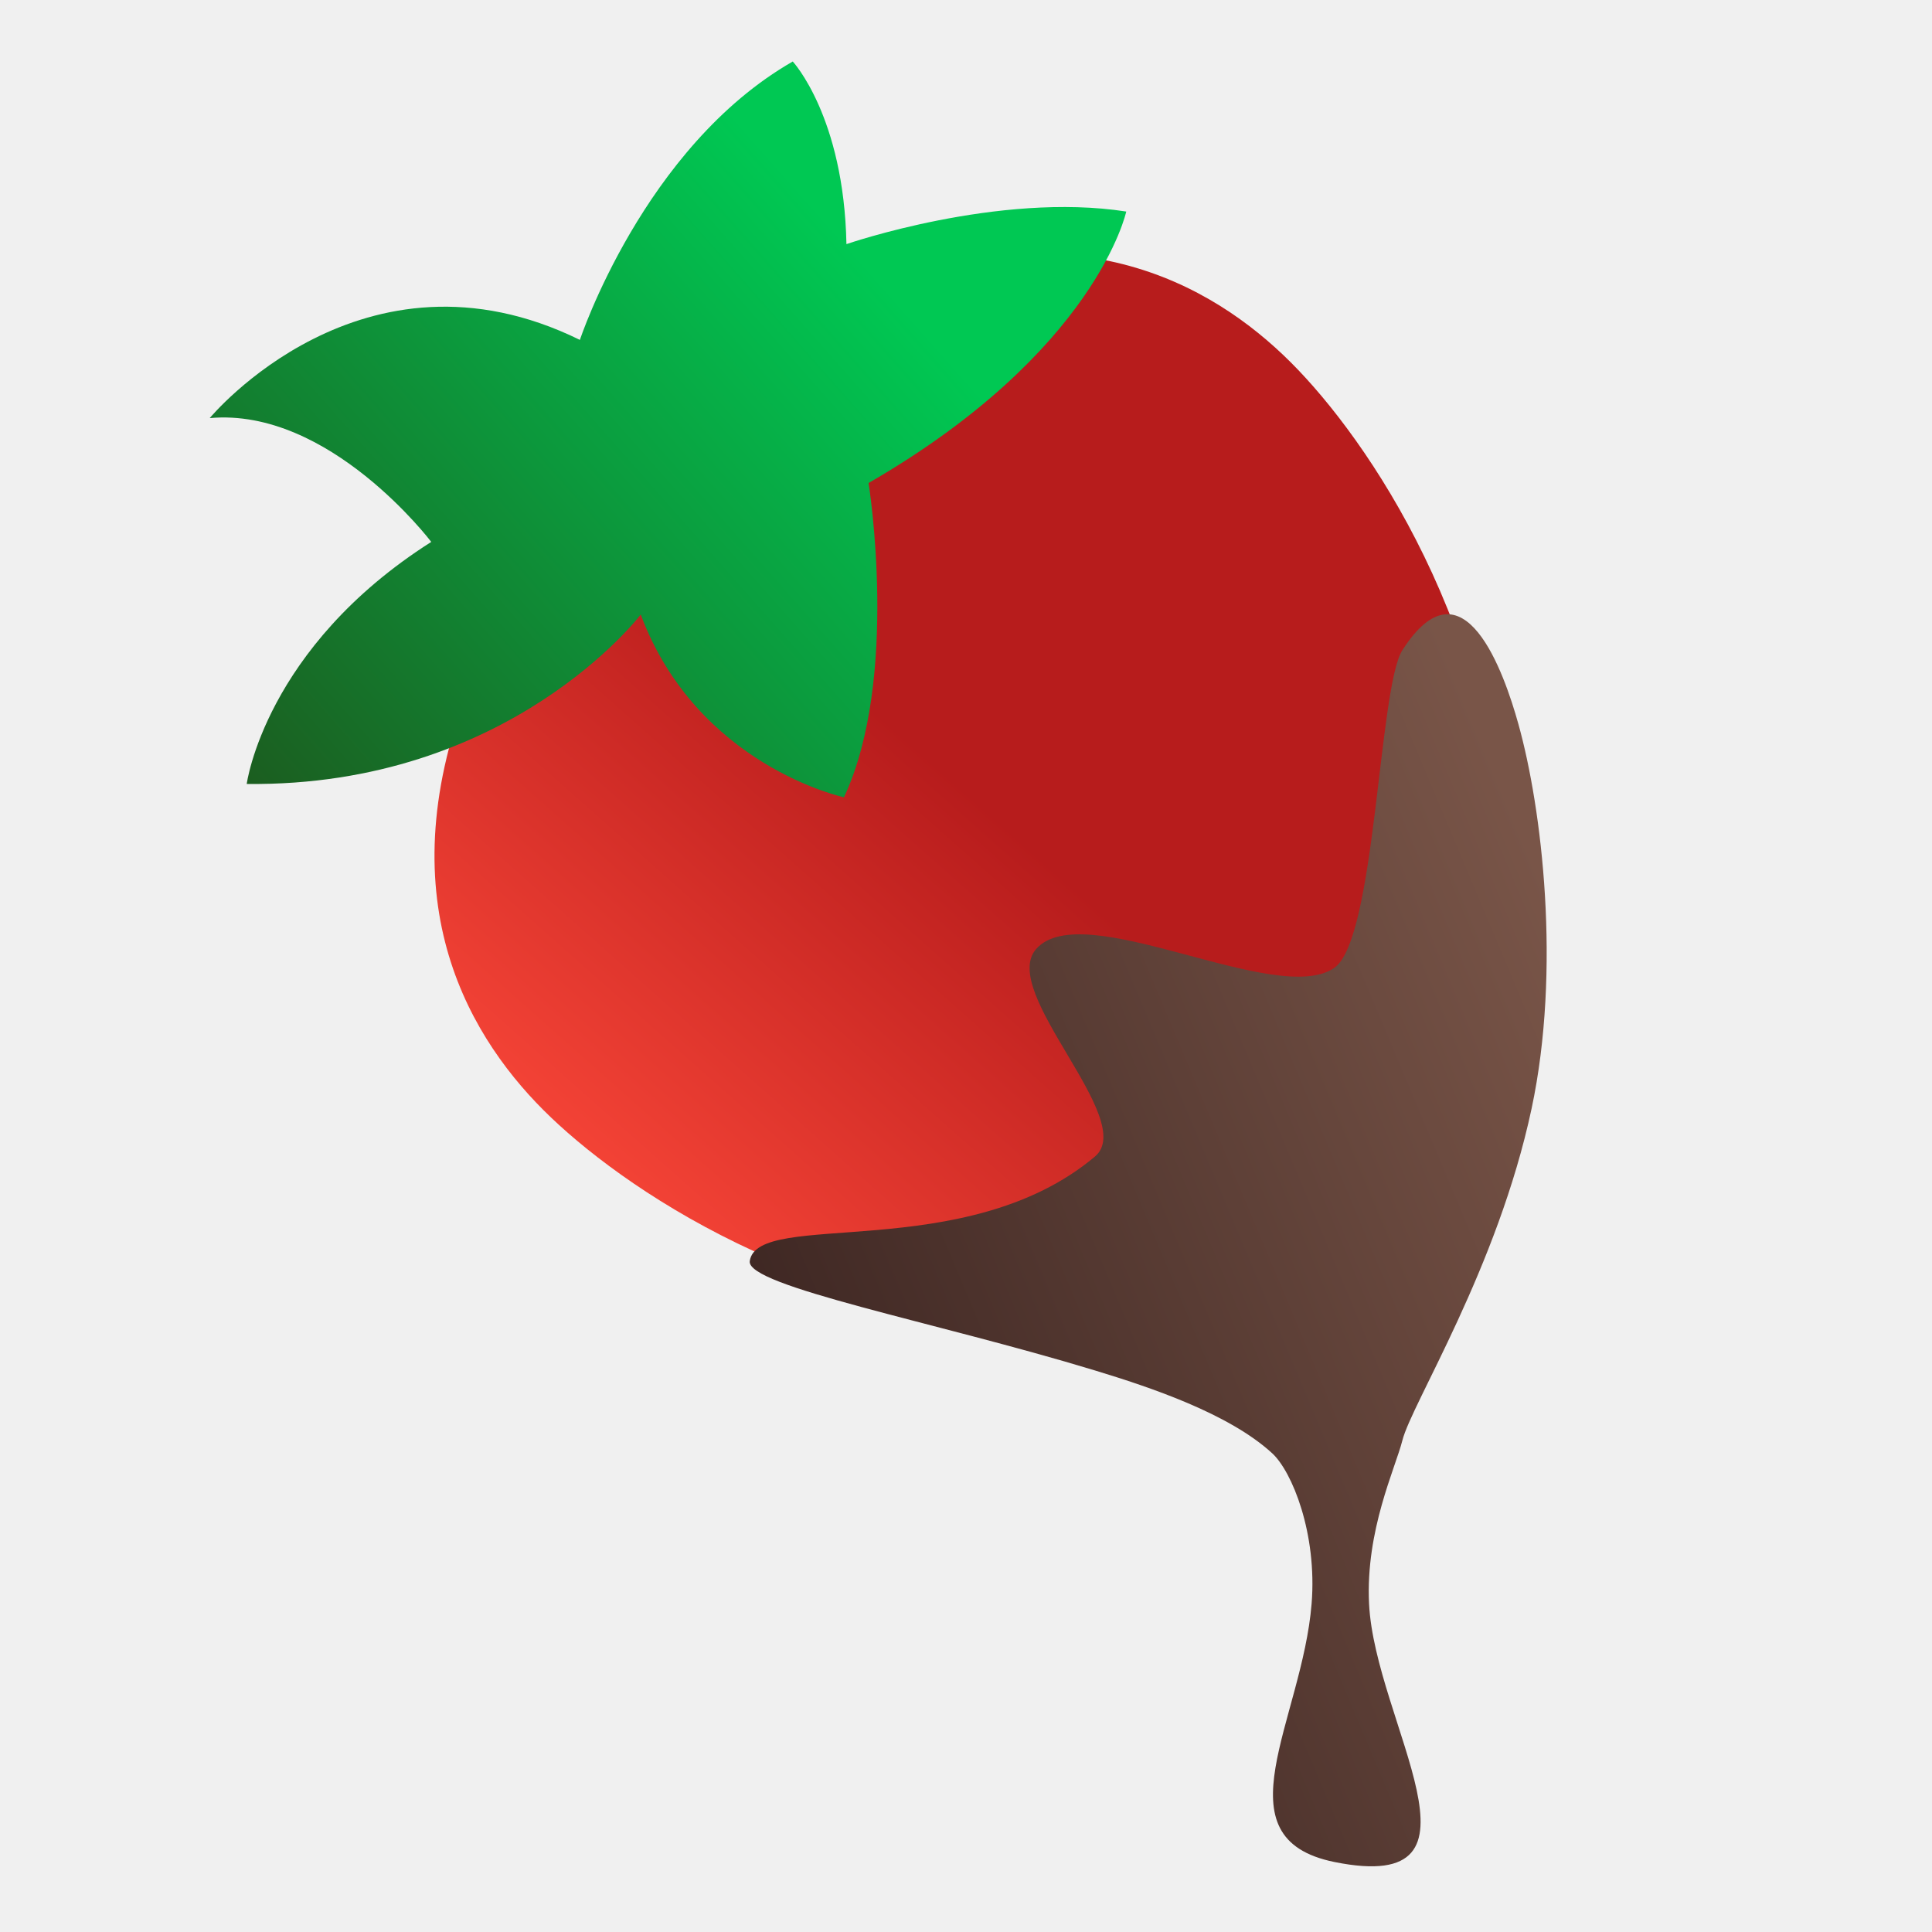
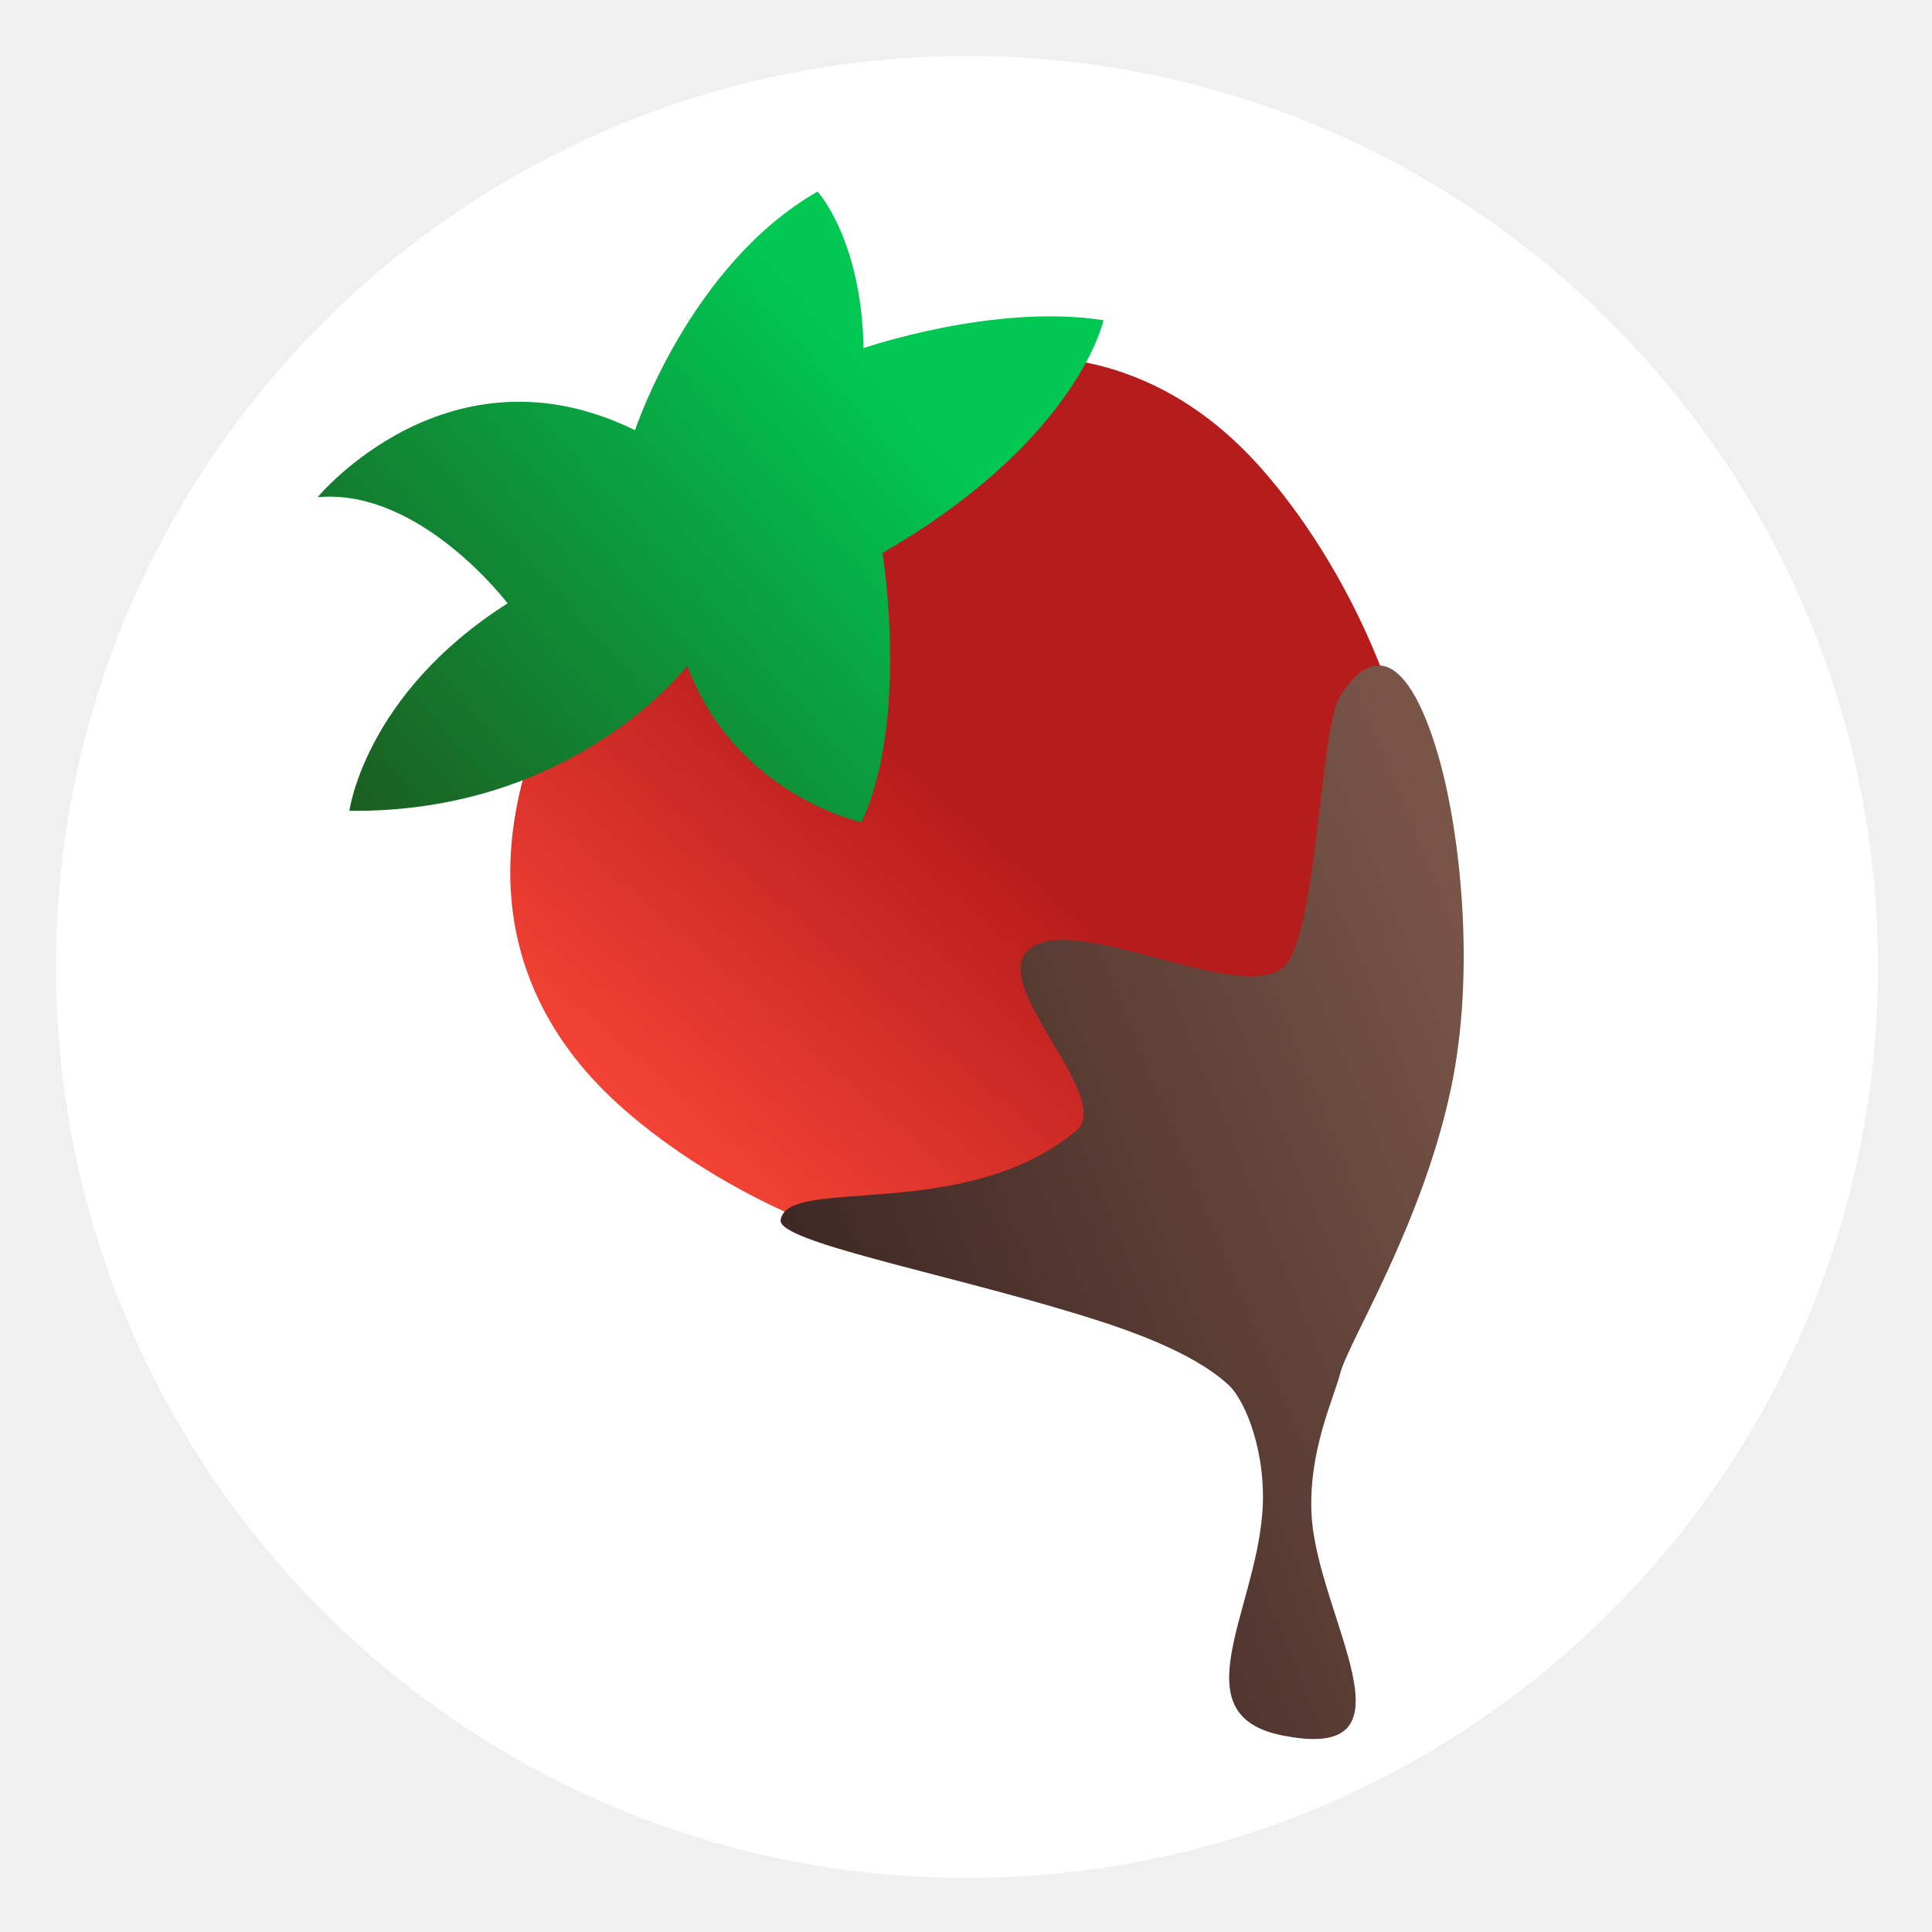
- <svg xmlns="http://www.w3.org/2000/svg" width="800" height="800" viewBox="0 0 800 800">
+ <svg xmlns="http://www.w3.org/2000/svg" xmlns:xlink="http://www.w3.org/1999/xlink" width="1000" height="1000" viewBox="0 0 1000 1000">
  <defs>
-     <linearGradient x1="50%" y1="46.804%" x2="0%" y2="50%" id="a">
+     <circle id="a" cx="500.5" cy="500.5" r="471.5" />
+     <linearGradient x1="50%" y1="46.804%" x2="0%" y2="50%" id="c">
      <stop stop-color="#B71C1C" offset="0%" />
      <stop stop-color="#F44336" offset="100%" />
    </linearGradient>
-     <linearGradient x1="0%" y1="16.45%" x2="80.865%" y2="68.481%" id="b">
+     <linearGradient x1="0%" y1="16.45%" x2="80.865%" y2="68.481%" id="d">
      <stop stop-color="#1B5E20" offset="0%" />
      <stop stop-color="#00C853" offset="100%" />
    </linearGradient>
-     <linearGradient x1="0%" y1="50%" y2="65.449%" id="c">
+     <linearGradient x1="0%" y1="50%" y2="65.449%" id="e">
      <stop stop-color="#3E2723" offset="0%" />
      <stop stop-color="#795548" offset="100%" />
    </linearGradient>
  </defs>
  <g fill="none" fill-rule="evenodd">
-     <path d="M151.88 431.568c-28.55-17.7-49.212-40.565-61.246-53.49C17.097 299.09 0 205.368 0 160.798 0 114.105 17.981 48.84 109.459 11.95 128.159 4.408 164.619.425 218.837.001h.04l.04-.001c54.219.425 90.679 4.408 109.38 11.95 91.477 36.89 109.458 102.155 109.458 148.848 0 44.57-17.097 138.293-90.634 217.28-12.034 12.925-32.697 35.79-61.246 53.49h2.201c-29.822 18.573-52.523 27.86-68.1 27.86-15.579 0-38.28-9.287-68.102-27.86h.005z" transform="rotate(-45 473.345 38.57)" fill="url(#a)" />
-     <path d="M96.26 334.48s-3.15-62.06 51.306-100.874c0 0-82.987-33.89-109.98-139.434 0 0 56.448-7.369 116.588 47.866 0 0 42.96-55.235 25.78-101.87 0 0 90.355 41.259 70.948 139.67 0 0 84.02 4.816 134.166 55.307 0 0-16.546 26.359-67.291 41.04 0 0 37.312 55.217 43.014 108.424 0 0-59.162 3.06-136.194-73.972 0 0-74.569 33.438-128.336 23.843z" fill="url(#b)" fill-rule="nonzero" transform="rotate(-75 220.037 167.316)" />
-     <path d="M271.954 628.972c-4.258-9.553 66.794-45.294 124.896-82.91 20.319-13.154 48.454-32.494 61.12-53.218 5.819-9.52 8.792-37.038-1.482-64.366-17.04-45.328-64.418-82.556-20.4-105.42 62.738-32.588 32.024 50.953 43.265 98.863 6.958 29.654 25.933 50.907 31.901 61.191 7.904 13.62 57.549 57.653 89.333 117.383 27.624 51.912 38.406 118.239 38.606 154.696.146 21.185-2.453 73.496-37.745 42.466-13.686-12.033-43.574-111.86-63.296-118.66-27.45-9.465-91.843 57.427-116.599 41.504-19.93-12.819 21.24-79.711-.298-89.327-63.782-28.478-140.44 17.673-149.3-2.202z" fill="url(#c)" transform="scale(1 -1) rotate(16 4386.693 190.384)" />
+     <mask id="b" fill="#fff">
+       <use xlink:href="#a" />
+     </mask>
+     <use fill="#FFF" xlink:href="#a" />
+     <g mask="url(#b)">
+       <path d="M162.629 462.529c-30.57-18.971-52.695-43.475-65.58-57.328C18.307 320.548 0 220.1 0 172.334 0 122.29 19.254 52.344 117.206 12.806 137.23 4.724 176.27.456 234.326.001h.043L234.41 0c58.056.455 97.097 4.724 117.12 12.806 97.953 39.538 117.206 109.485 117.206 159.528 0 47.768-18.307 148.214-97.048 232.867-12.886 13.853-35.011 38.357-65.58 57.328h2.356c-31.933 19.905-56.24 29.857-72.92 29.857-16.682 0-40.989-9.952-72.922-29.857h.006z" transform="rotate(-45 629.598 -8.877)" fill="url(#c)" />
+       <path d="M103.136 358.512s-3.375-66.518 54.97-108.121c0 0-88.914-36.326-117.835-149.453 0 0 60.48-7.898 124.916 51.305 0 0 46.028-59.203 27.62-109.189 0 0 96.81 44.223 76.017 149.705 0 0 90.02 5.162 143.75 59.28 0 0-17.73 28.254-72.099 43.99 0 0 39.977 59.184 46.087 116.214 0 0-63.389 3.279-145.922-79.287 0 0-79.895 35.84-137.504 25.556z" fill="url(#d)" fill-rule="nonzero" transform="rotate(-75 318.245 168.706)" />
+       <path d="M291.38 674.163c-4.563-10.239 71.564-48.548 133.817-88.866 21.77-14.1 51.915-34.83 65.485-57.043 6.234-10.204 9.42-39.699-1.588-68.99-18.258-48.585-69.019-88.488-21.856-112.995 67.219-34.93 34.31 54.614 46.355 105.967 7.454 31.784 27.785 54.564 34.18 65.588 8.468 14.599 61.658 61.794 95.713 125.816 29.597 55.642 41.15 126.734 41.363 165.81.157 22.708-2.628 78.777-40.44 45.518-14.664-12.898-46.686-119.898-67.817-127.186-29.412-10.145-98.404 61.554-124.928 44.487-21.353-13.74 22.756-85.439-.319-95.746-68.338-30.524-150.472 18.943-159.965-2.36z" fill="url(#e)" transform="scale(1 -1) rotate(16 4992.814 422.21)" />
+     </g>
  </g>
</svg>
